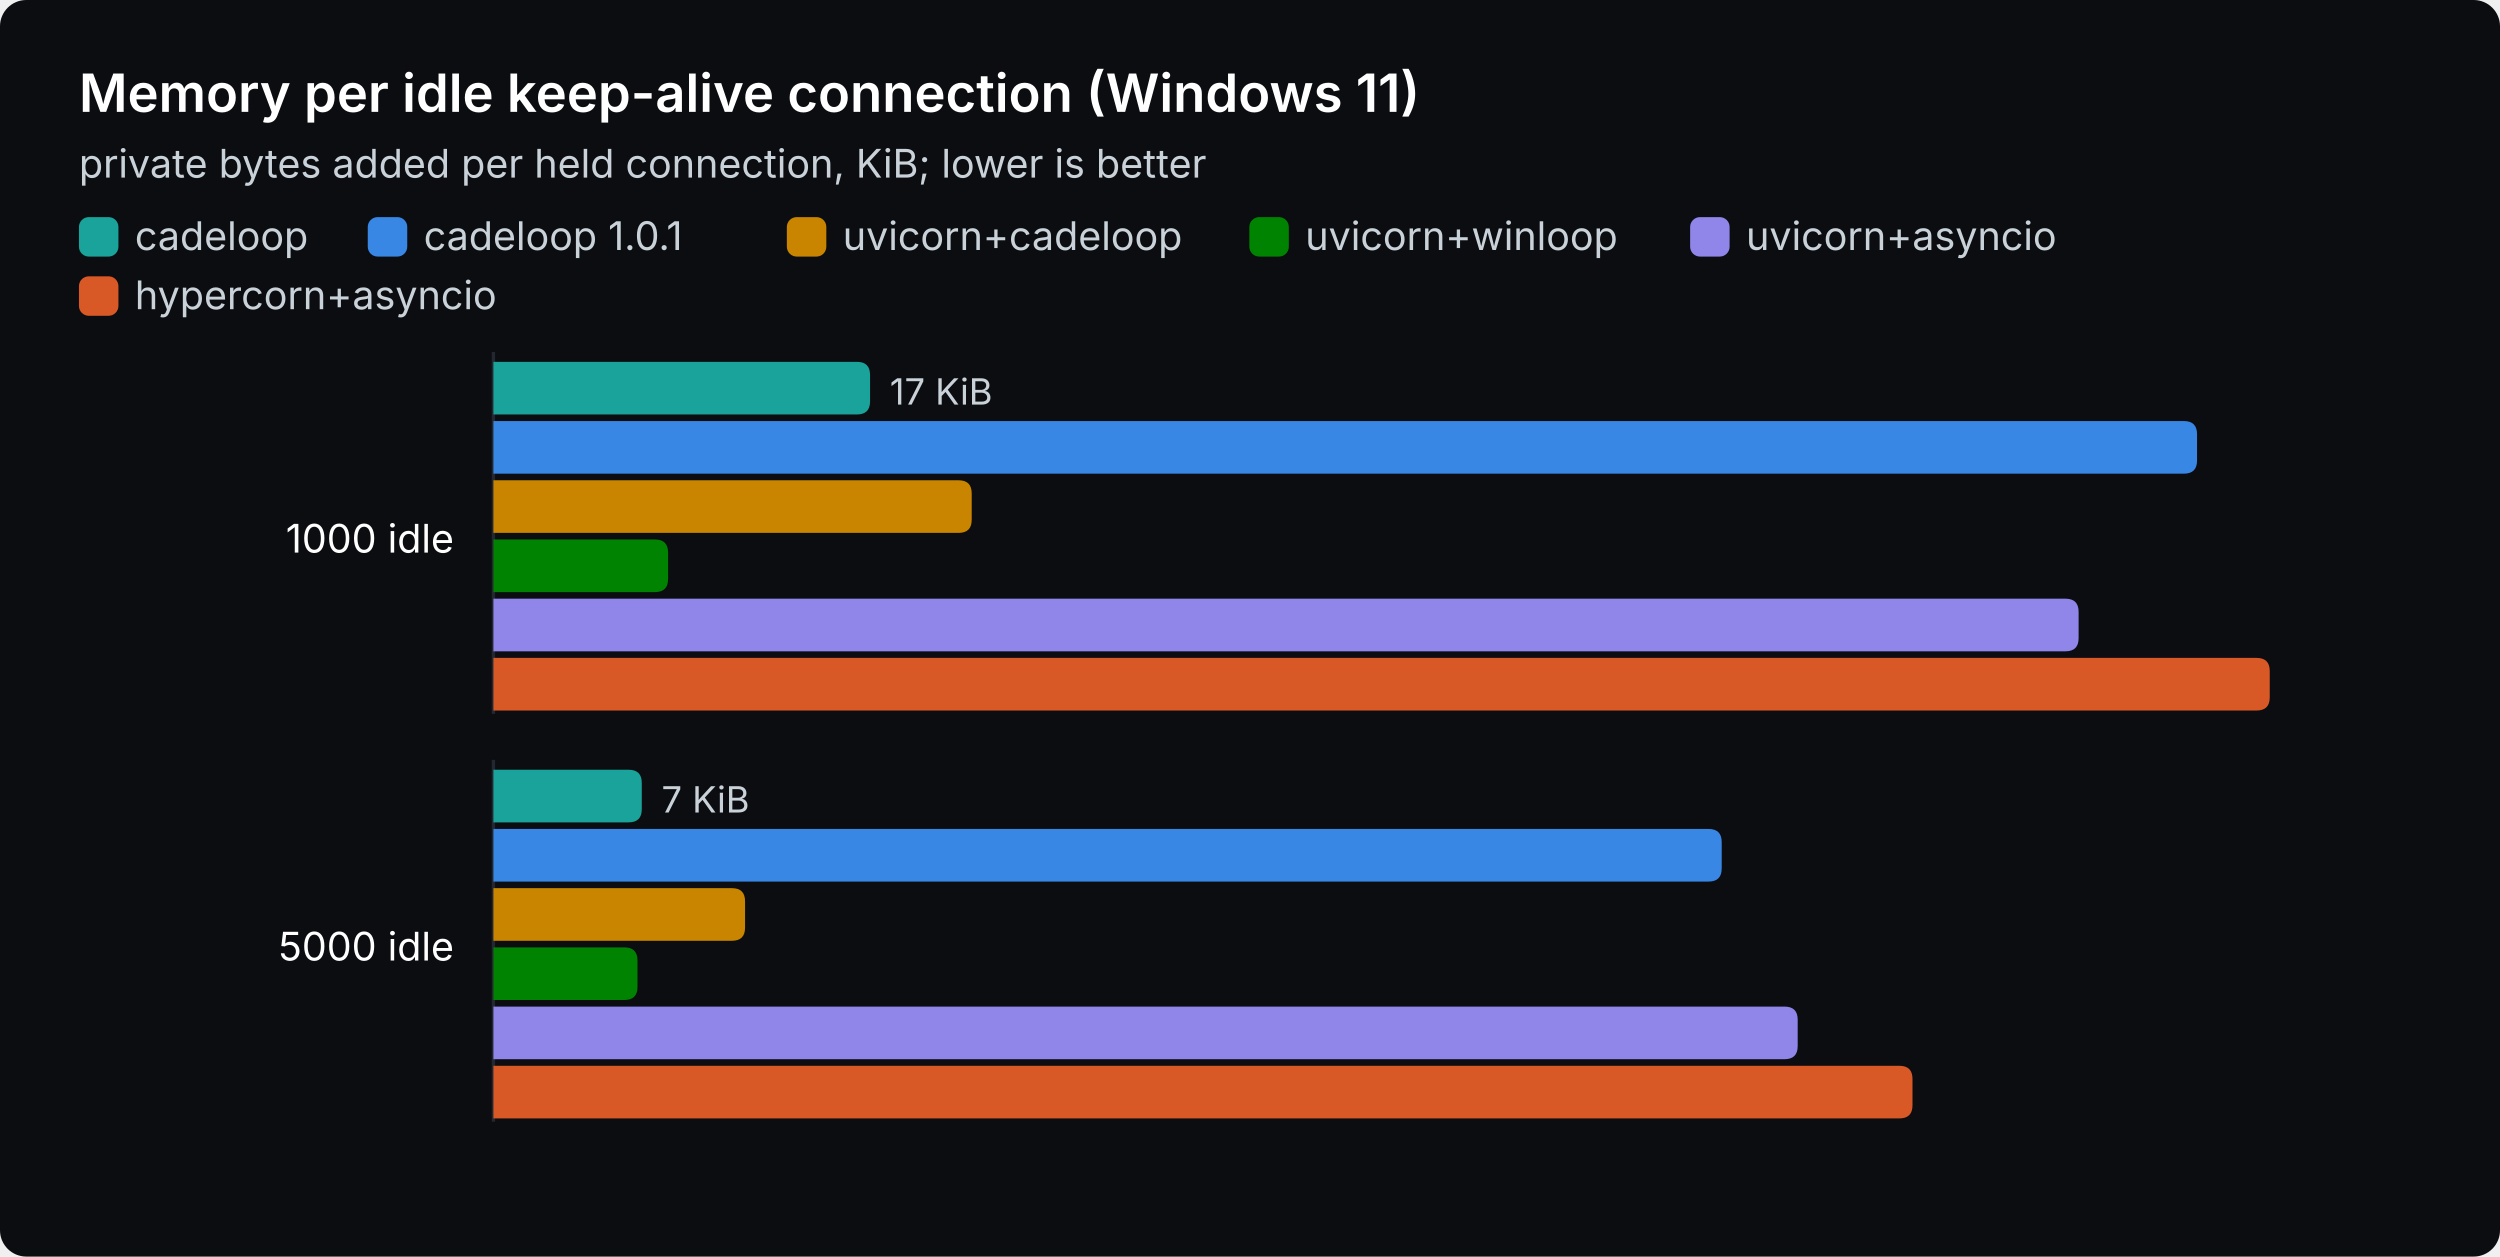
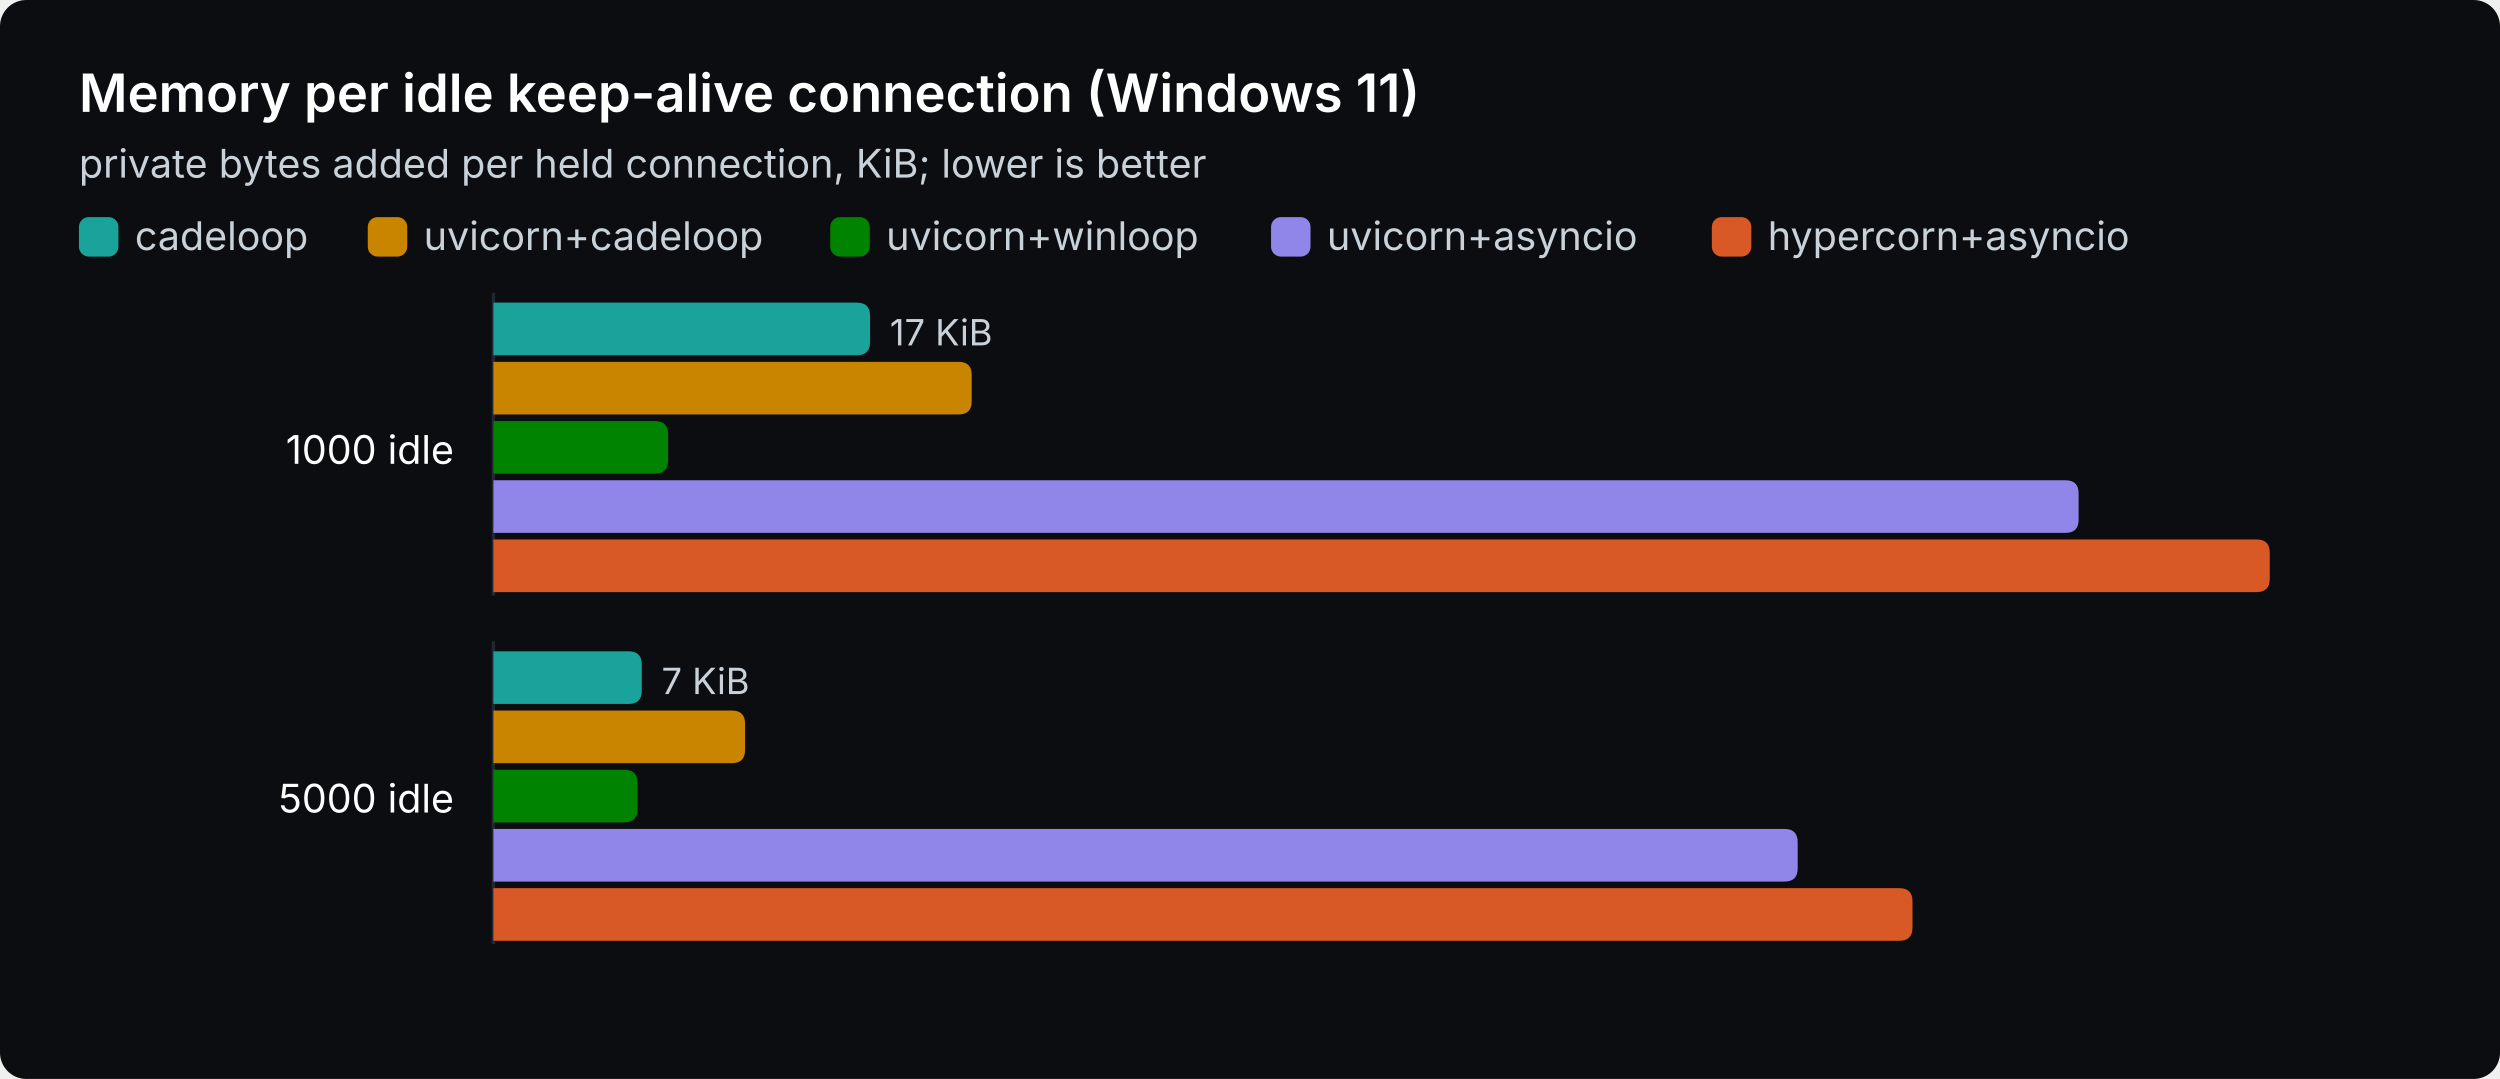
- <svg xmlns="http://www.w3.org/2000/svg" viewBox="0 0 760 382" width="760" height="382" font-family="system-ui, -apple-system, 'Segoe UI', sans-serif">
-   <rect width="760" height="382" fill="#0B0D11" rx="8" />
+ <svg xmlns="http://www.w3.org/2000/svg" viewBox="0 0 760 328" width="760" height="328" font-family="system-ui, -apple-system, 'Segoe UI', sans-serif">
+   <rect width="760" height="328" fill="#0B0D11" rx="8" />
  <text x="24" y="34" font-size="16" font-weight="600" fill="#ffffff">Memory per idle keep-alive connection (Windows 11)</text>
  <text x="24" y="54" font-size="12" fill="#c9d1d9">private bytes added per held connection, KiB; lower is better</text>
  <rect x="24.0" y="66" width="12" height="12" rx="3" fill="#1aa39a" />
  <text x="41.0" y="76" font-size="12" fill="#c9d1d9">cadeloop</text>
-   <rect x="111.8" y="66" width="12" height="12" rx="3" fill="#3987e5" />
-   <text x="128.8" y="76" font-size="12" fill="#c9d1d9">cadeloop 1.0.1</text>
-   <rect x="239.2" y="66" width="12" height="12" rx="3" fill="#c98500" />
-   <text x="256.2" y="76" font-size="12" fill="#c9d1d9">uvicorn+cadeloop</text>
-   <rect x="379.8" y="66" width="12" height="12" rx="3" fill="#008300" />
-   <text x="396.8" y="76" font-size="12" fill="#c9d1d9">uvicorn+winloop</text>
-   <rect x="513.8" y="66" width="12" height="12" rx="3" fill="#9085e9" />
-   <text x="530.8" y="76" font-size="12" fill="#c9d1d9">uvicorn+asyncio</text>
-   <rect x="24.0" y="84" width="12" height="12" rx="3" fill="#d95926" />
-   <text x="41.0" y="94" font-size="12" fill="#c9d1d9">hypercorn+asyncio</text>
-   <text x="138" y="168.0" font-size="12" text-anchor="end" fill="#ffffff">1000 idle</text>
-   <line x1="150" y1="107" x2="150" y2="217" stroke="#232830" stroke-width="1" />
-   <path d="M150.0,110.0 h110.5 q4.0,0 4.0,4.0 v8.0 q0,4.0 -4.0,4.0 h-110.5 z" fill="#1aa39a" />
+   <rect x="111.8" y="66" width="12" height="12" rx="3" fill="#c98500" />
+   <text x="128.8" y="76" font-size="12" fill="#c9d1d9">uvicorn+cadeloop</text>
+   <rect x="252.4" y="66" width="12" height="12" rx="3" fill="#008300" />
+   <text x="269.4" y="76" font-size="12" fill="#c9d1d9">uvicorn+winloop</text>
+   <rect x="386.4" y="66" width="12" height="12" rx="3" fill="#9085e9" />
+   <text x="403.4" y="76" font-size="12" fill="#c9d1d9">uvicorn+asyncio</text>
+   <rect x="520.4" y="66" width="12" height="12" rx="3" fill="#d95926" />
+   <text x="537.4" y="76" font-size="12" fill="#c9d1d9">hypercorn+asyncio</text>
+   <text x="138" y="141.0" font-size="12" text-anchor="end" fill="#ffffff">1000 idle</text>
+   <line x1="150" y1="89" x2="150" y2="181" stroke="#232830" stroke-width="1" />
+   <path d="M150.0,92.0 h110.5 q4.0,0 4.0,4.0 v8.0 q0,4.0 -4.0,4.0 h-110.5 z" fill="#1aa39a" />
+   <rect x="150.0" y="91.0" width="0" height="0" fill="#0B0D11" />
+   <text x="270.5" y="105" font-size="11" fill="#c9d1d9">17 KiB</text>
+   <path d="M150.0,110.0 h141.4 q4.0,0 4.0,4.0 v8.0 q0,4.0 -4.0,4.0 h-141.4 z" fill="#c98500" />
  <rect x="150.0" y="109.0" width="0" height="0" fill="#0B0D11" />
-   <text x="270.5" y="123" font-size="11" fill="#c9d1d9">17 KiB</text>
-   <path d="M150.0,128.0 h513.9 q4.0,0 4.0,4.0 v8.0 q0,4.0 -4.0,4.0 h-513.9 z" fill="#3987e5" />
+   <path d="M150.0,128.0 h49.1 q4.0,0 4.0,4.0 v8.0 q0,4.0 -4.0,4.0 h-49.1 z" fill="#008300" />
  <rect x="150.0" y="127.0" width="0" height="0" fill="#0B0D11" />
-   <path d="M150.0,146.0 h141.4 q4.0,0 4.0,4.0 v8.0 q0,4.0 -4.0,4.0 h-141.4 z" fill="#c98500" />
+   <path d="M150.0,146.0 h477.9 q4.0,0 4.0,4.0 v8.0 q0,4.0 -4.0,4.0 h-477.9 z" fill="#9085e9" />
  <rect x="150.0" y="145.0" width="0" height="0" fill="#0B0D11" />
-   <path d="M150.0,164.0 h49.1 q4.0,0 4.0,4.0 v8.0 q0,4.0 -4.0,4.0 h-49.1 z" fill="#008300" />
+   <path d="M150.0,164.0 h536.0 q4.0,0 4.0,4.0 v8.0 q0,4.0 -4.0,4.0 h-536.0 z" fill="#d95926" />
  <rect x="150.0" y="163.0" width="0" height="0" fill="#0B0D11" />
-   <path d="M150.0,182.0 h477.9 q4.0,0 4.0,4.0 v8.0 q0,4.0 -4.0,4.0 h-477.9 z" fill="#9085e9" />
-   <rect x="150.0" y="181.0" width="0" height="0" fill="#0B0D11" />
-   <path d="M150.0,200.0 h536.0 q4.0,0 4.0,4.0 v8.0 q0,4.0 -4.0,4.0 h-536.0 z" fill="#d95926" />
-   <rect x="150.0" y="199.0" width="0" height="0" fill="#0B0D11" />
-   <text x="138" y="292.0" font-size="12" text-anchor="end" fill="#ffffff">5000 idle</text>
-   <line x1="150" y1="231" x2="150" y2="341" stroke="#232830" stroke-width="1" />
-   <path d="M150.0,234.0 h41.1 q4.0,0 4.0,4.0 v8.0 q0,4.0 -4.0,4.0 h-41.1 z" fill="#1aa39a" />
+   <text x="138" y="247.0" font-size="12" text-anchor="end" fill="#ffffff">5000 idle</text>
+   <line x1="150" y1="195" x2="150" y2="287" stroke="#232830" stroke-width="1" />
+   <path d="M150.0,198.0 h41.1 q4.0,0 4.0,4.0 v8.0 q0,4.0 -4.0,4.0 h-41.1 z" fill="#1aa39a" />
+   <rect x="150.0" y="197.0" width="0" height="0" fill="#0B0D11" />
+   <text x="201.1" y="211" font-size="11" fill="#c9d1d9">7 KiB</text>
+   <path d="M150.0,216.0 h72.5 q4.0,0 4.0,4.0 v8.0 q0,4.0 -4.0,4.0 h-72.5 z" fill="#c98500" />
+   <rect x="150.0" y="215.0" width="0" height="0" fill="#0B0D11" />
+   <path d="M150.0,234.0 h39.8 q4.0,0 4.0,4.0 v8.0 q0,4.0 -4.0,4.0 h-39.8 z" fill="#008300" />
  <rect x="150.0" y="233.0" width="0" height="0" fill="#0B0D11" />
-   <text x="201.1" y="247" font-size="11" fill="#c9d1d9">7 KiB</text>
-   <path d="M150.0,252.0 h369.4 q4.0,0 4.0,4.0 v8.0 q0,4.0 -4.0,4.0 h-369.4 z" fill="#3987e5" />
+   <path d="M150.0,252.0 h392.5 q4.0,0 4.0,4.0 v8.0 q0,4.0 -4.0,4.0 h-392.5 z" fill="#9085e9" />
  <rect x="150.0" y="251.0" width="0" height="0" fill="#0B0D11" />
-   <path d="M150.0,270.0 h72.5 q4.0,0 4.0,4.0 v8.0 q0,4.0 -4.0,4.0 h-72.5 z" fill="#c98500" />
+   <path d="M150.0,270.0 h427.4 q4.0,0 4.0,4.0 v8.0 q0,4.0 -4.0,4.0 h-427.4 z" fill="#d95926" />
  <rect x="150.0" y="269.0" width="0" height="0" fill="#0B0D11" />
-   <path d="M150.0,288.0 h39.8 q4.0,0 4.0,4.0 v8.0 q0,4.0 -4.0,4.0 h-39.8 z" fill="#008300" />
-   <rect x="150.0" y="287.0" width="0" height="0" fill="#0B0D11" />
-   <path d="M150.0,306.0 h392.5 q4.0,0 4.0,4.0 v8.0 q0,4.0 -4.0,4.0 h-392.5 z" fill="#9085e9" />
-   <rect x="150.0" y="305.0" width="0" height="0" fill="#0B0D11" />
-   <path d="M150.0,324.0 h427.4 q4.0,0 4.0,4.0 v8.0 q0,4.0 -4.0,4.0 h-427.4 z" fill="#d95926" />
-   <rect x="150.0" y="323.0" width="0" height="0" fill="#0B0D11" />
</svg>
